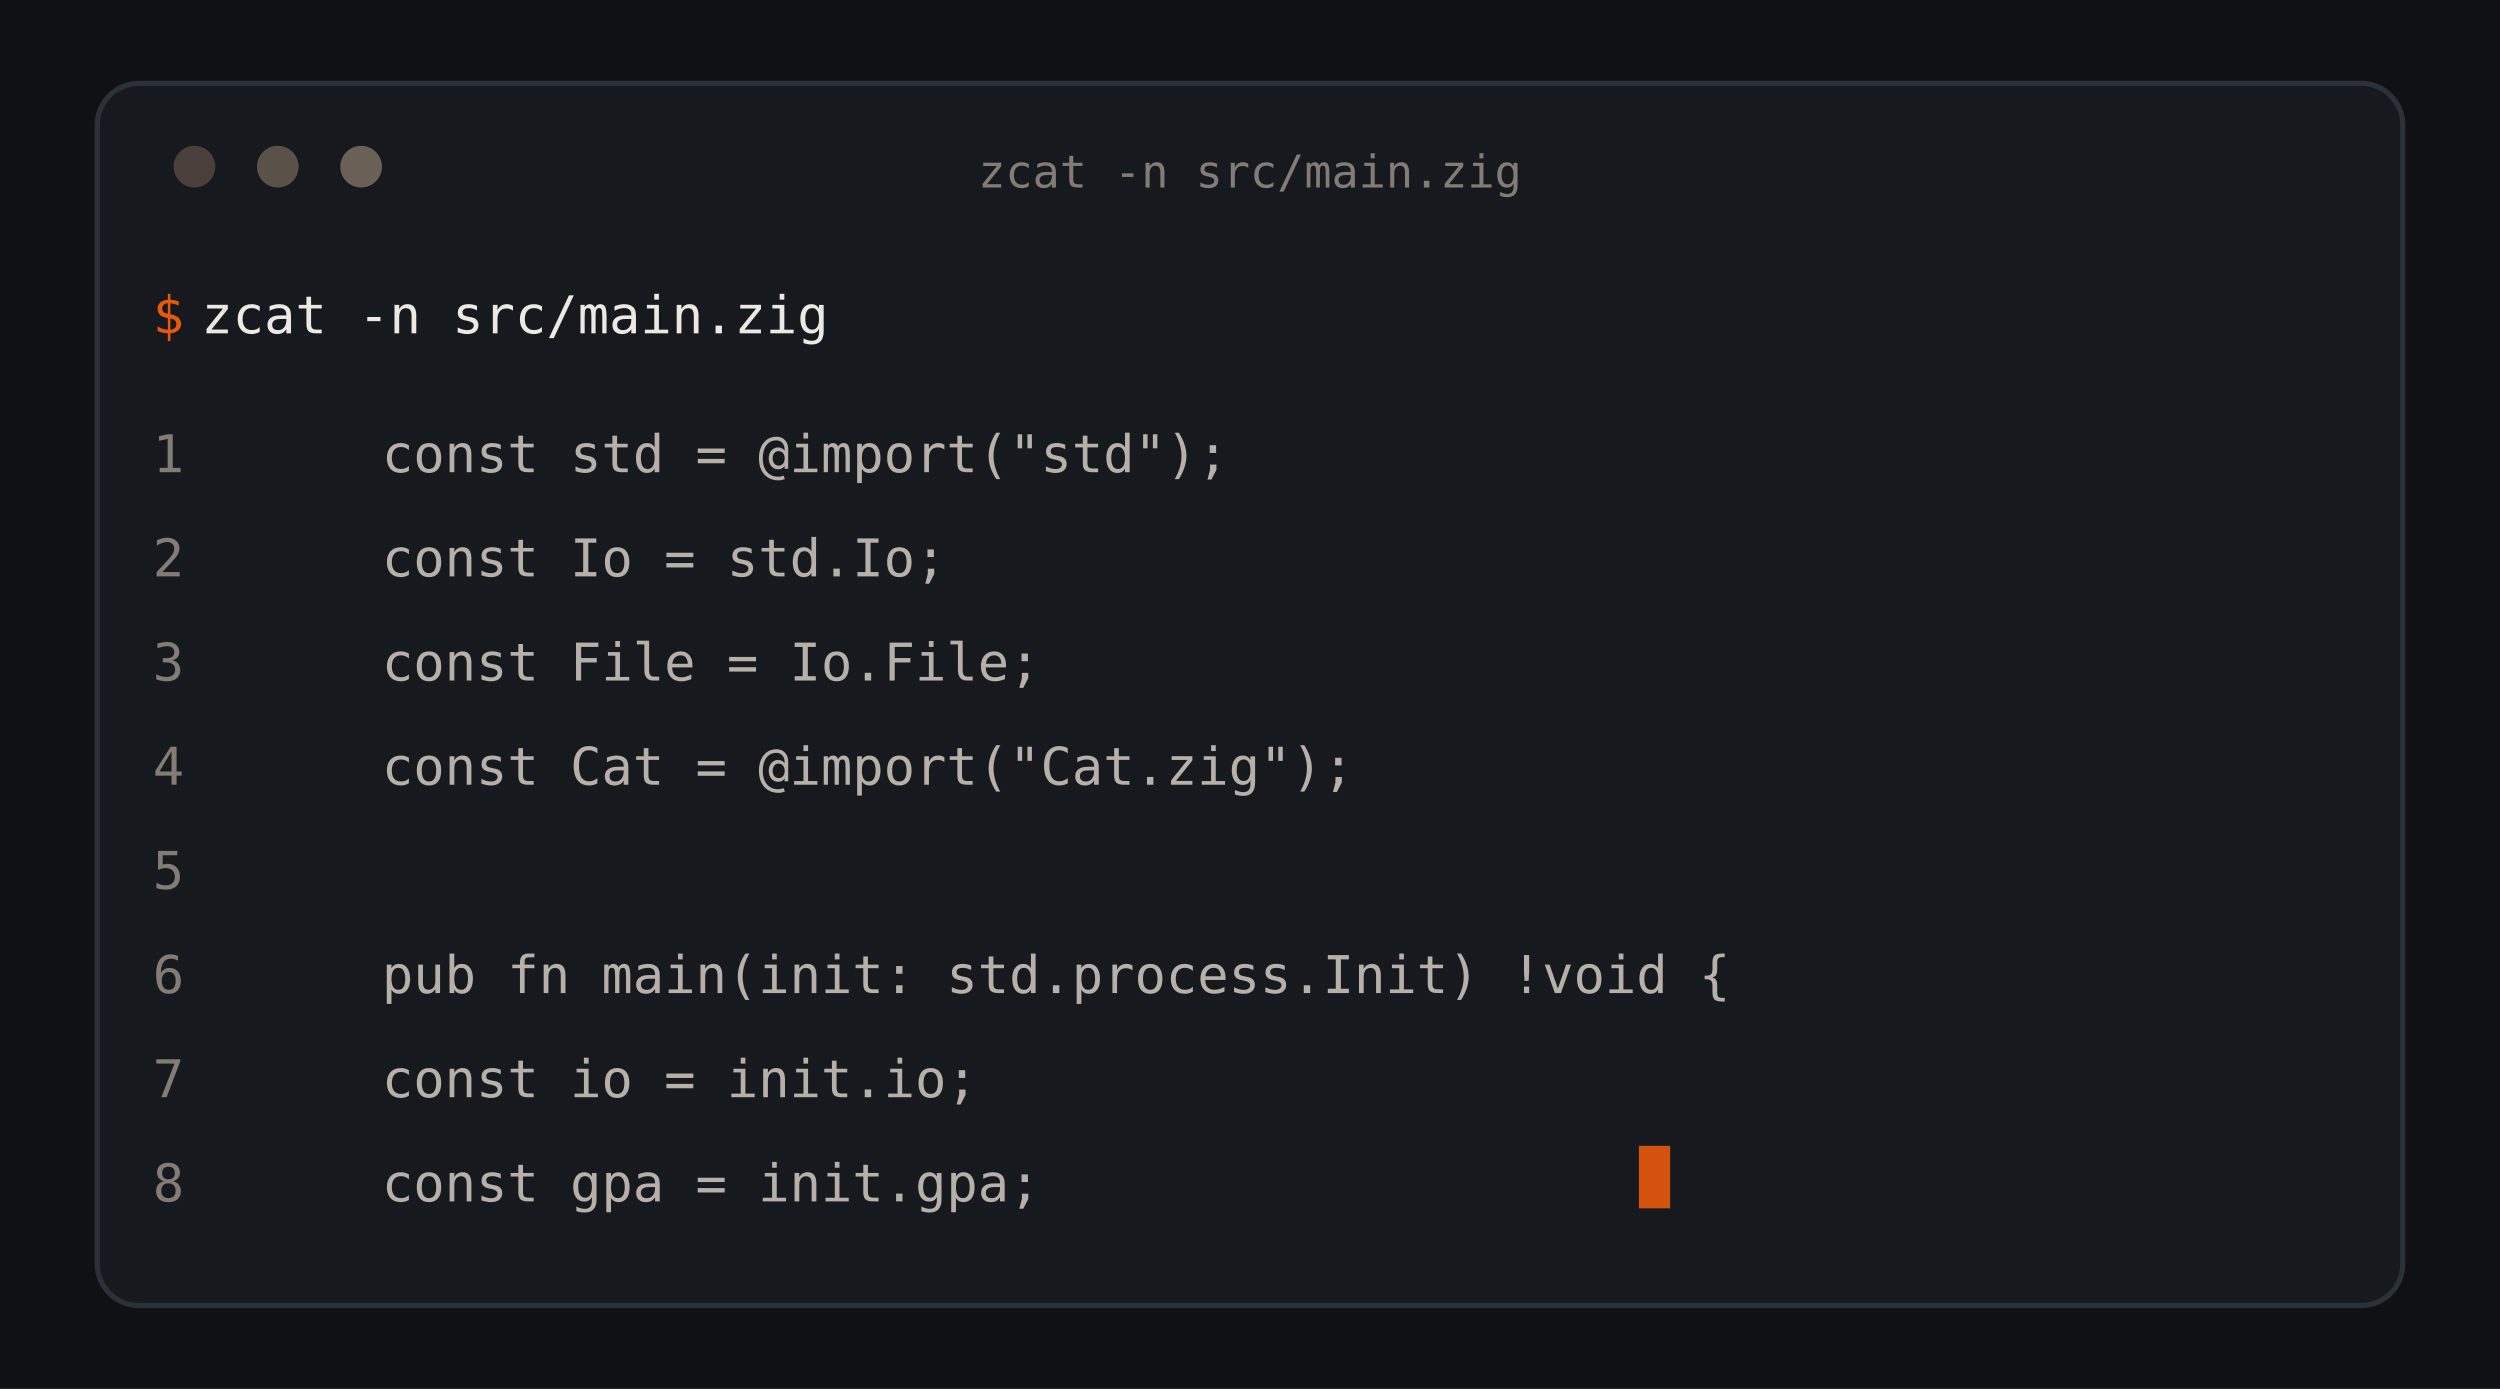
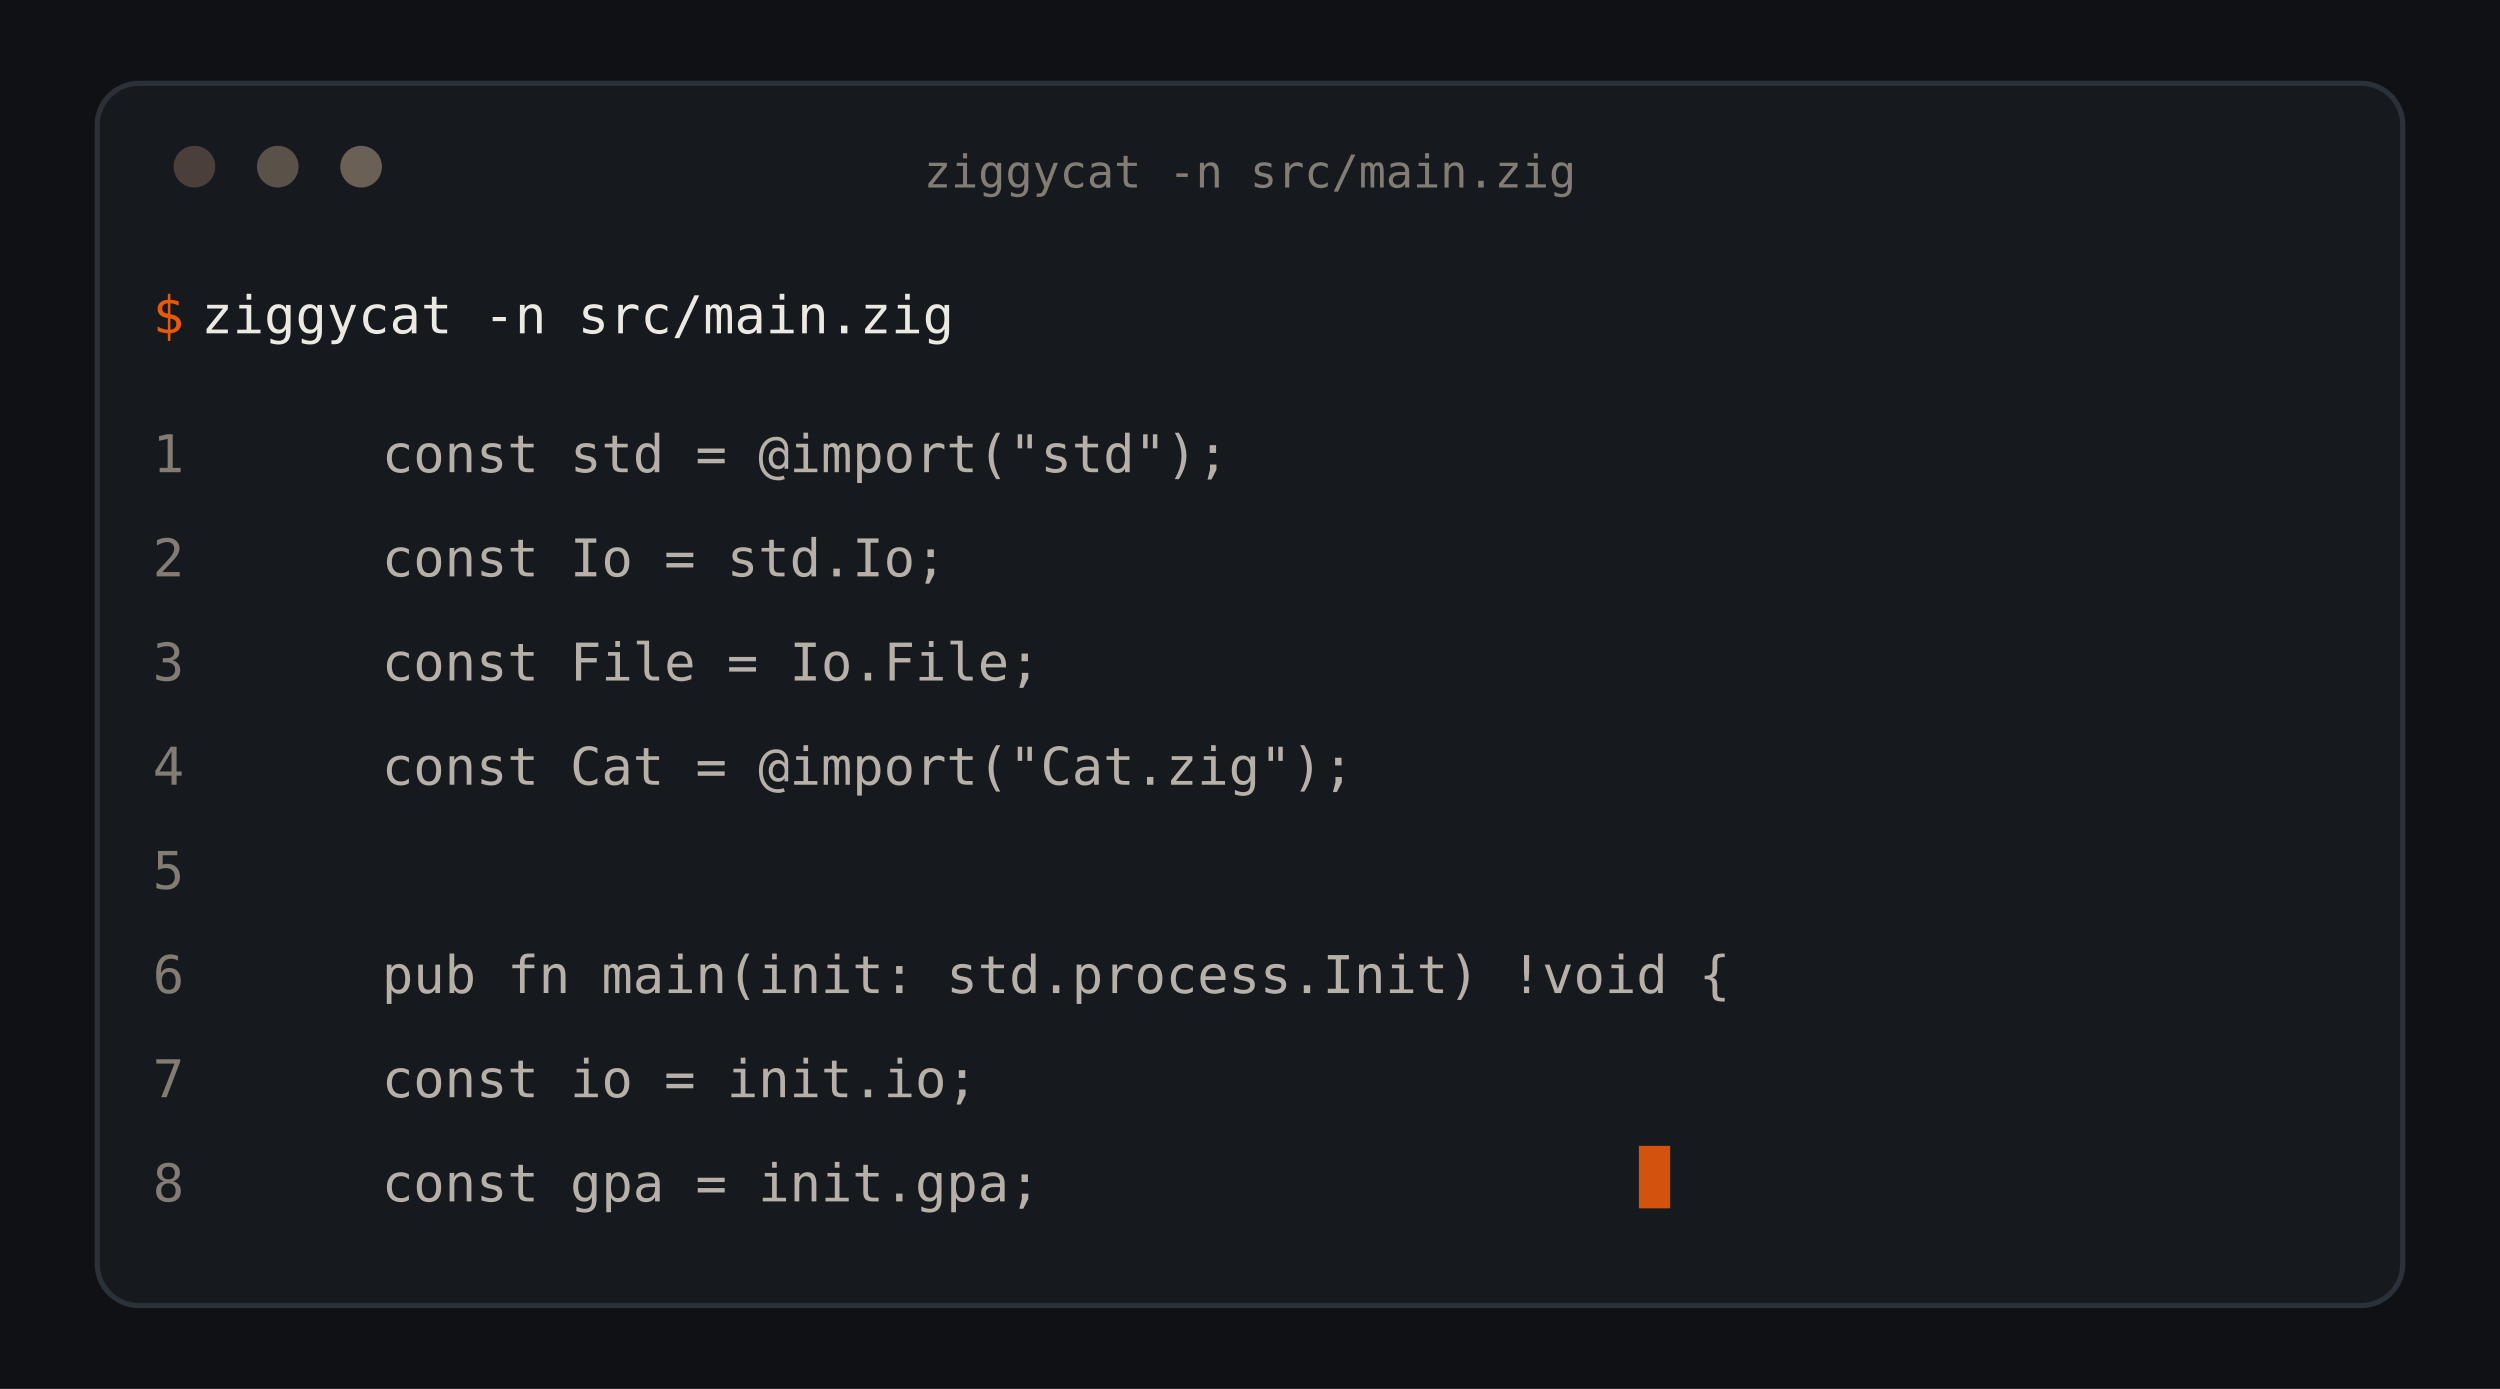
- <svg xmlns="http://www.w3.org/2000/svg" width="720" height="400" viewBox="0 0 720 400" role="img" aria-label="zcat terminal demo">
+ <svg xmlns="http://www.w3.org/2000/svg" width="720" height="400" viewBox="0 0 720 400" role="img" aria-label="ziggycat terminal demo">
  <rect width="720" height="400" fill="#0f1114" />
  <rect x="28" y="24" width="664" height="352" rx="12" fill="#161a1e" stroke="#2a3138" stroke-width="1.5" />
  <circle cx="56" cy="48" r="6" fill="#4a3f3a" />
  <circle cx="80" cy="48" r="6" fill="#5a5148" />
  <circle cx="104" cy="48" r="6" fill="#6a6055" />
-   <text x="360" y="54" font-family="ui-monospace,SFMono-Regular,Menlo,Consolas,monospace" font-size="13" fill="#827c74" text-anchor="middle">zcat -n src/main.zig</text>
+   <text x="360" y="54" font-family="ui-monospace,SFMono-Regular,Menlo,Consolas,monospace" font-size="13" fill="#827c74" text-anchor="middle">ziggycat -n src/main.zig</text>
  <text x="44" y="96" font-family="ui-monospace,SFMono-Regular,Menlo,Consolas,monospace" font-size="15" fill="#e8590c">$</text>
-   <text x="58" y="96" font-family="ui-monospace,SFMono-Regular,Menlo,Consolas,monospace" font-size="15" fill="#ece8e2">zcat -n src/main.zig</text>
+   <text x="58" y="96" font-family="ui-monospace,SFMono-Regular,Menlo,Consolas,monospace" font-size="15" fill="#ece8e2">ziggycat -n src/main.zig</text>
  <g font-family="ui-monospace,SFMono-Regular,Menlo,Consolas,monospace" font-size="15">
    <text x="44" y="136" fill="#827c74">     1</text>
    <text x="110" y="136" fill="#b6b0a8">const std = @import("std");</text>
    <text x="44" y="166" fill="#827c74">     2</text>
    <text x="110" y="166" fill="#b6b0a8">const Io = std.Io;</text>
    <text x="44" y="196" fill="#827c74">     3</text>
    <text x="110" y="196" fill="#b6b0a8">const File = Io.File;</text>
    <text x="44" y="226" fill="#827c74">     4</text>
    <text x="110" y="226" fill="#b6b0a8">const Cat = @import("Cat.zig");</text>
    <text x="44" y="256" fill="#827c74">     5</text>
    <text x="110" y="256" fill="#b6b0a8" />
    <text x="44" y="286" fill="#827c74">     6</text>
    <text x="110" y="286" fill="#b6b0a8">pub fn main(init: std.process.Init) !void {</text>
    <text x="44" y="316" fill="#827c74">     7</text>
    <text x="110" y="316" fill="#b6b0a8">    const io = init.io;</text>
    <text x="44" y="346" fill="#827c74">     8</text>
    <text x="110" y="346" fill="#b6b0a8">    const gpa = init.gpa;</text>
  </g>
  <rect x="472" y="330" width="9" height="18" fill="#e8590c" opacity="0.9" />
</svg>
